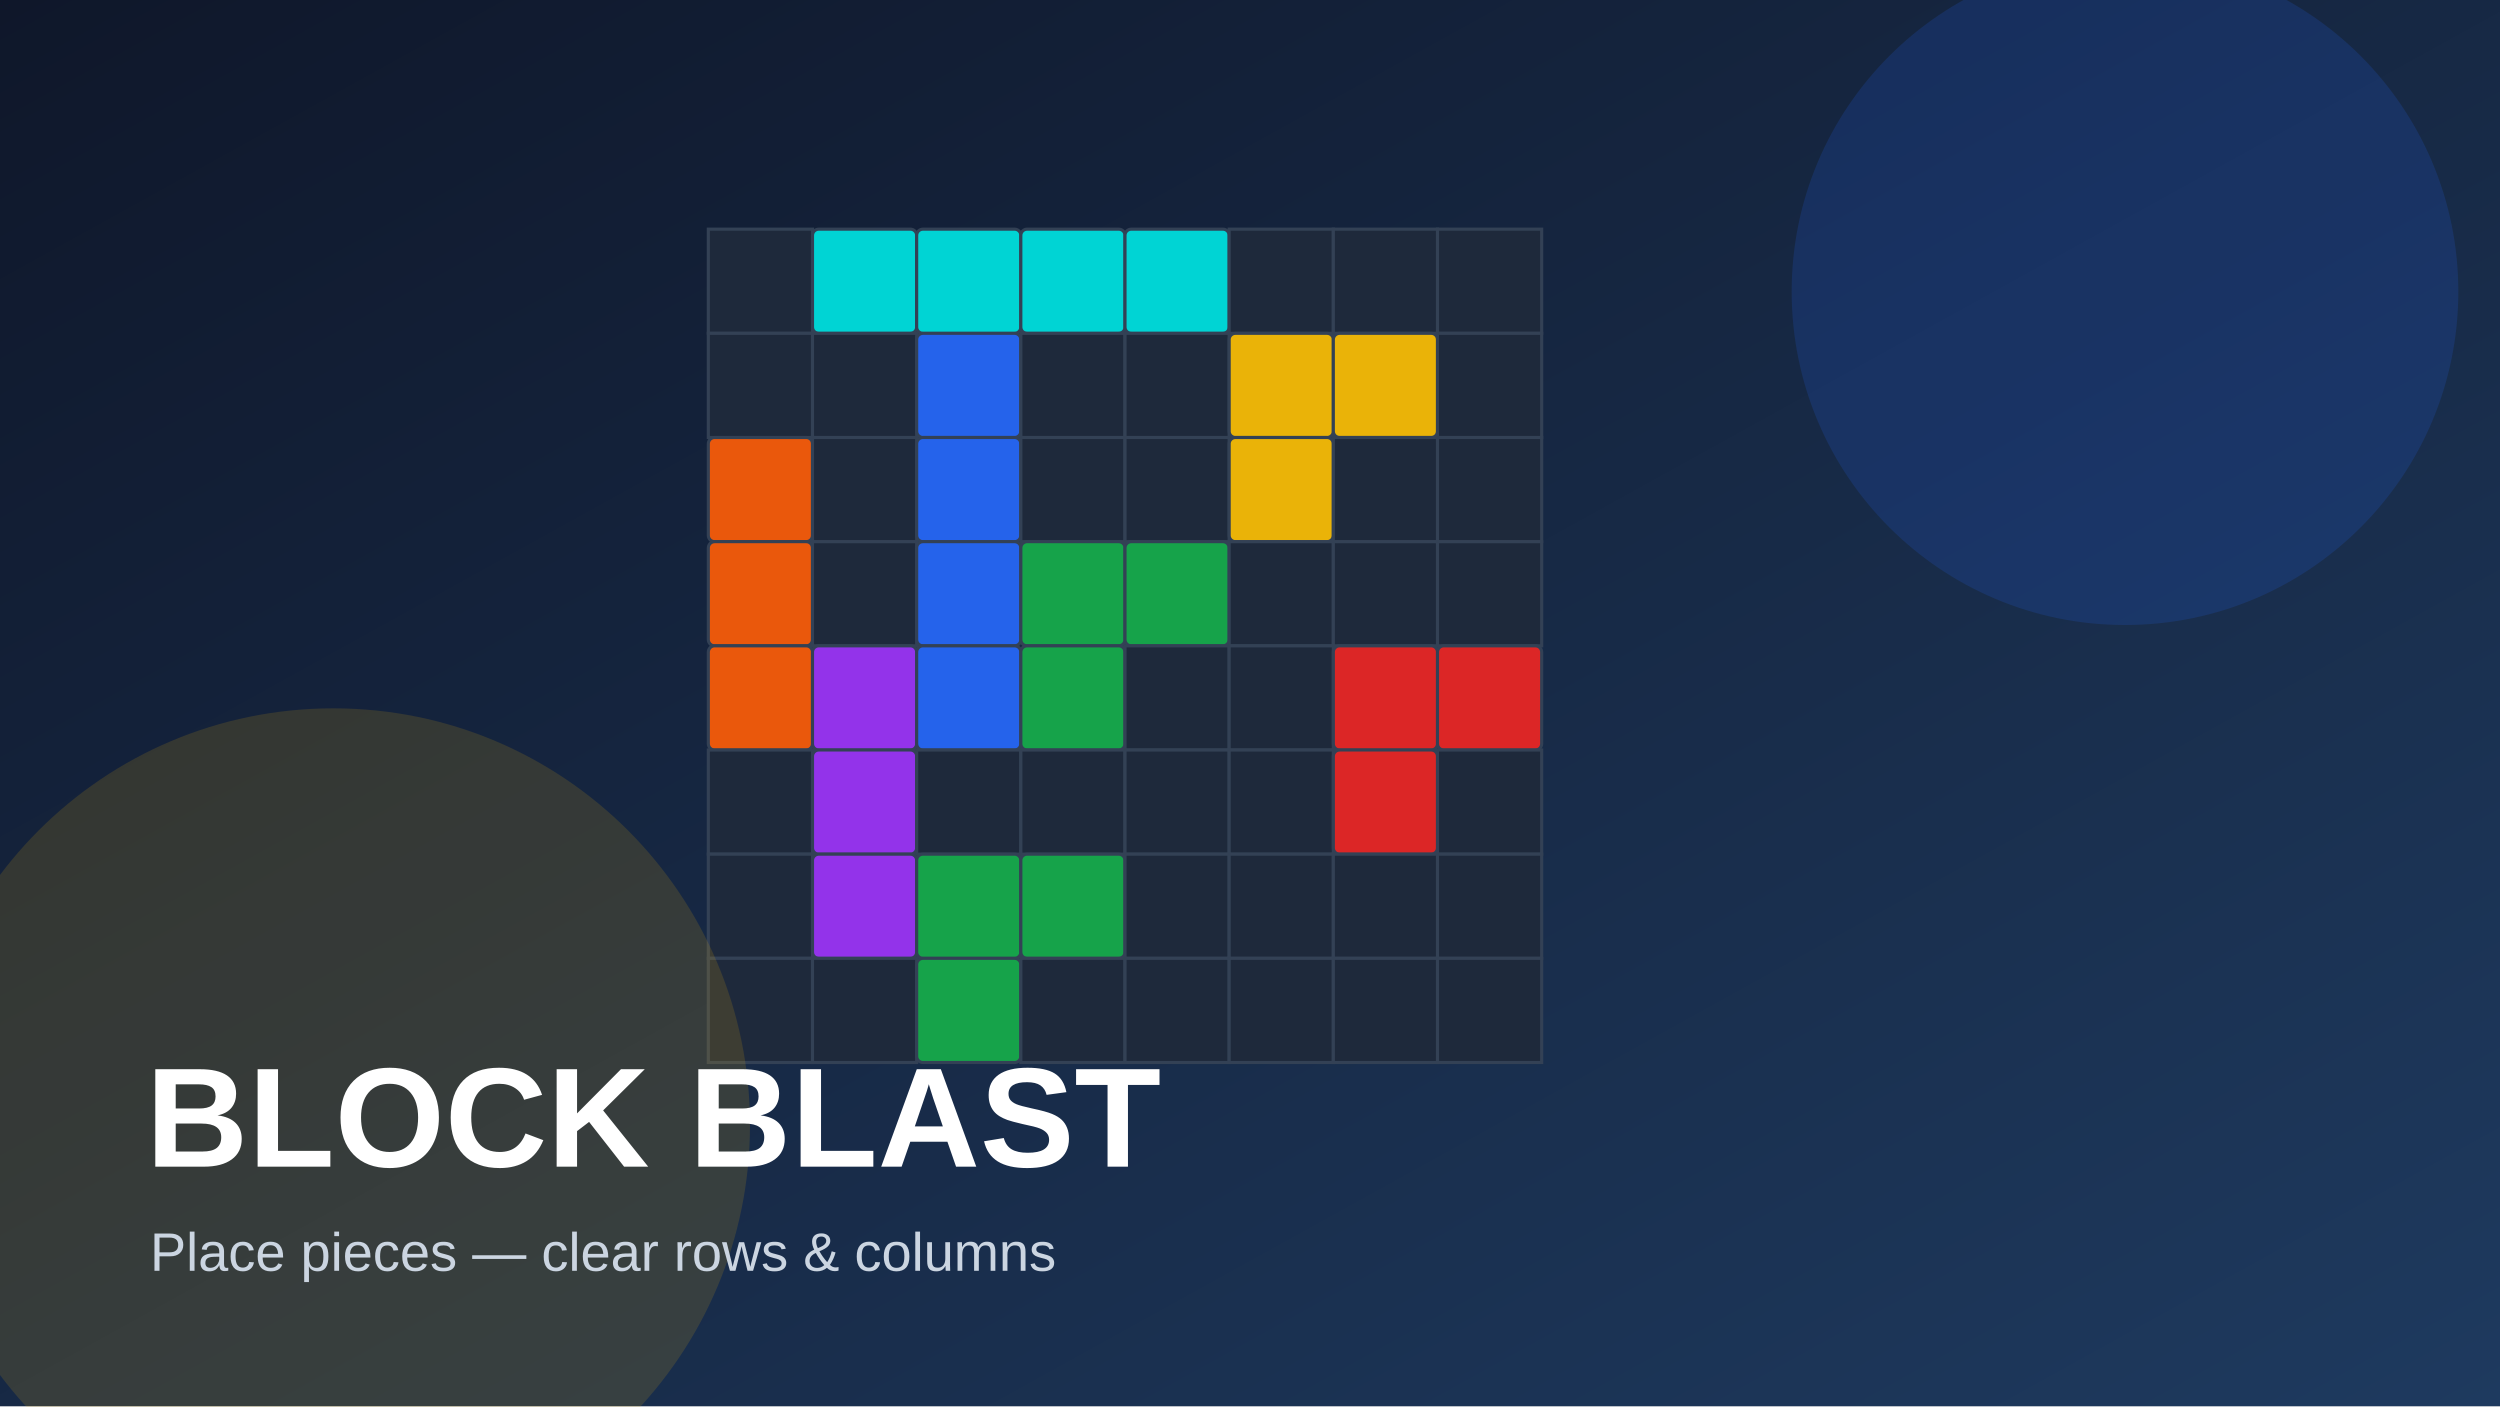
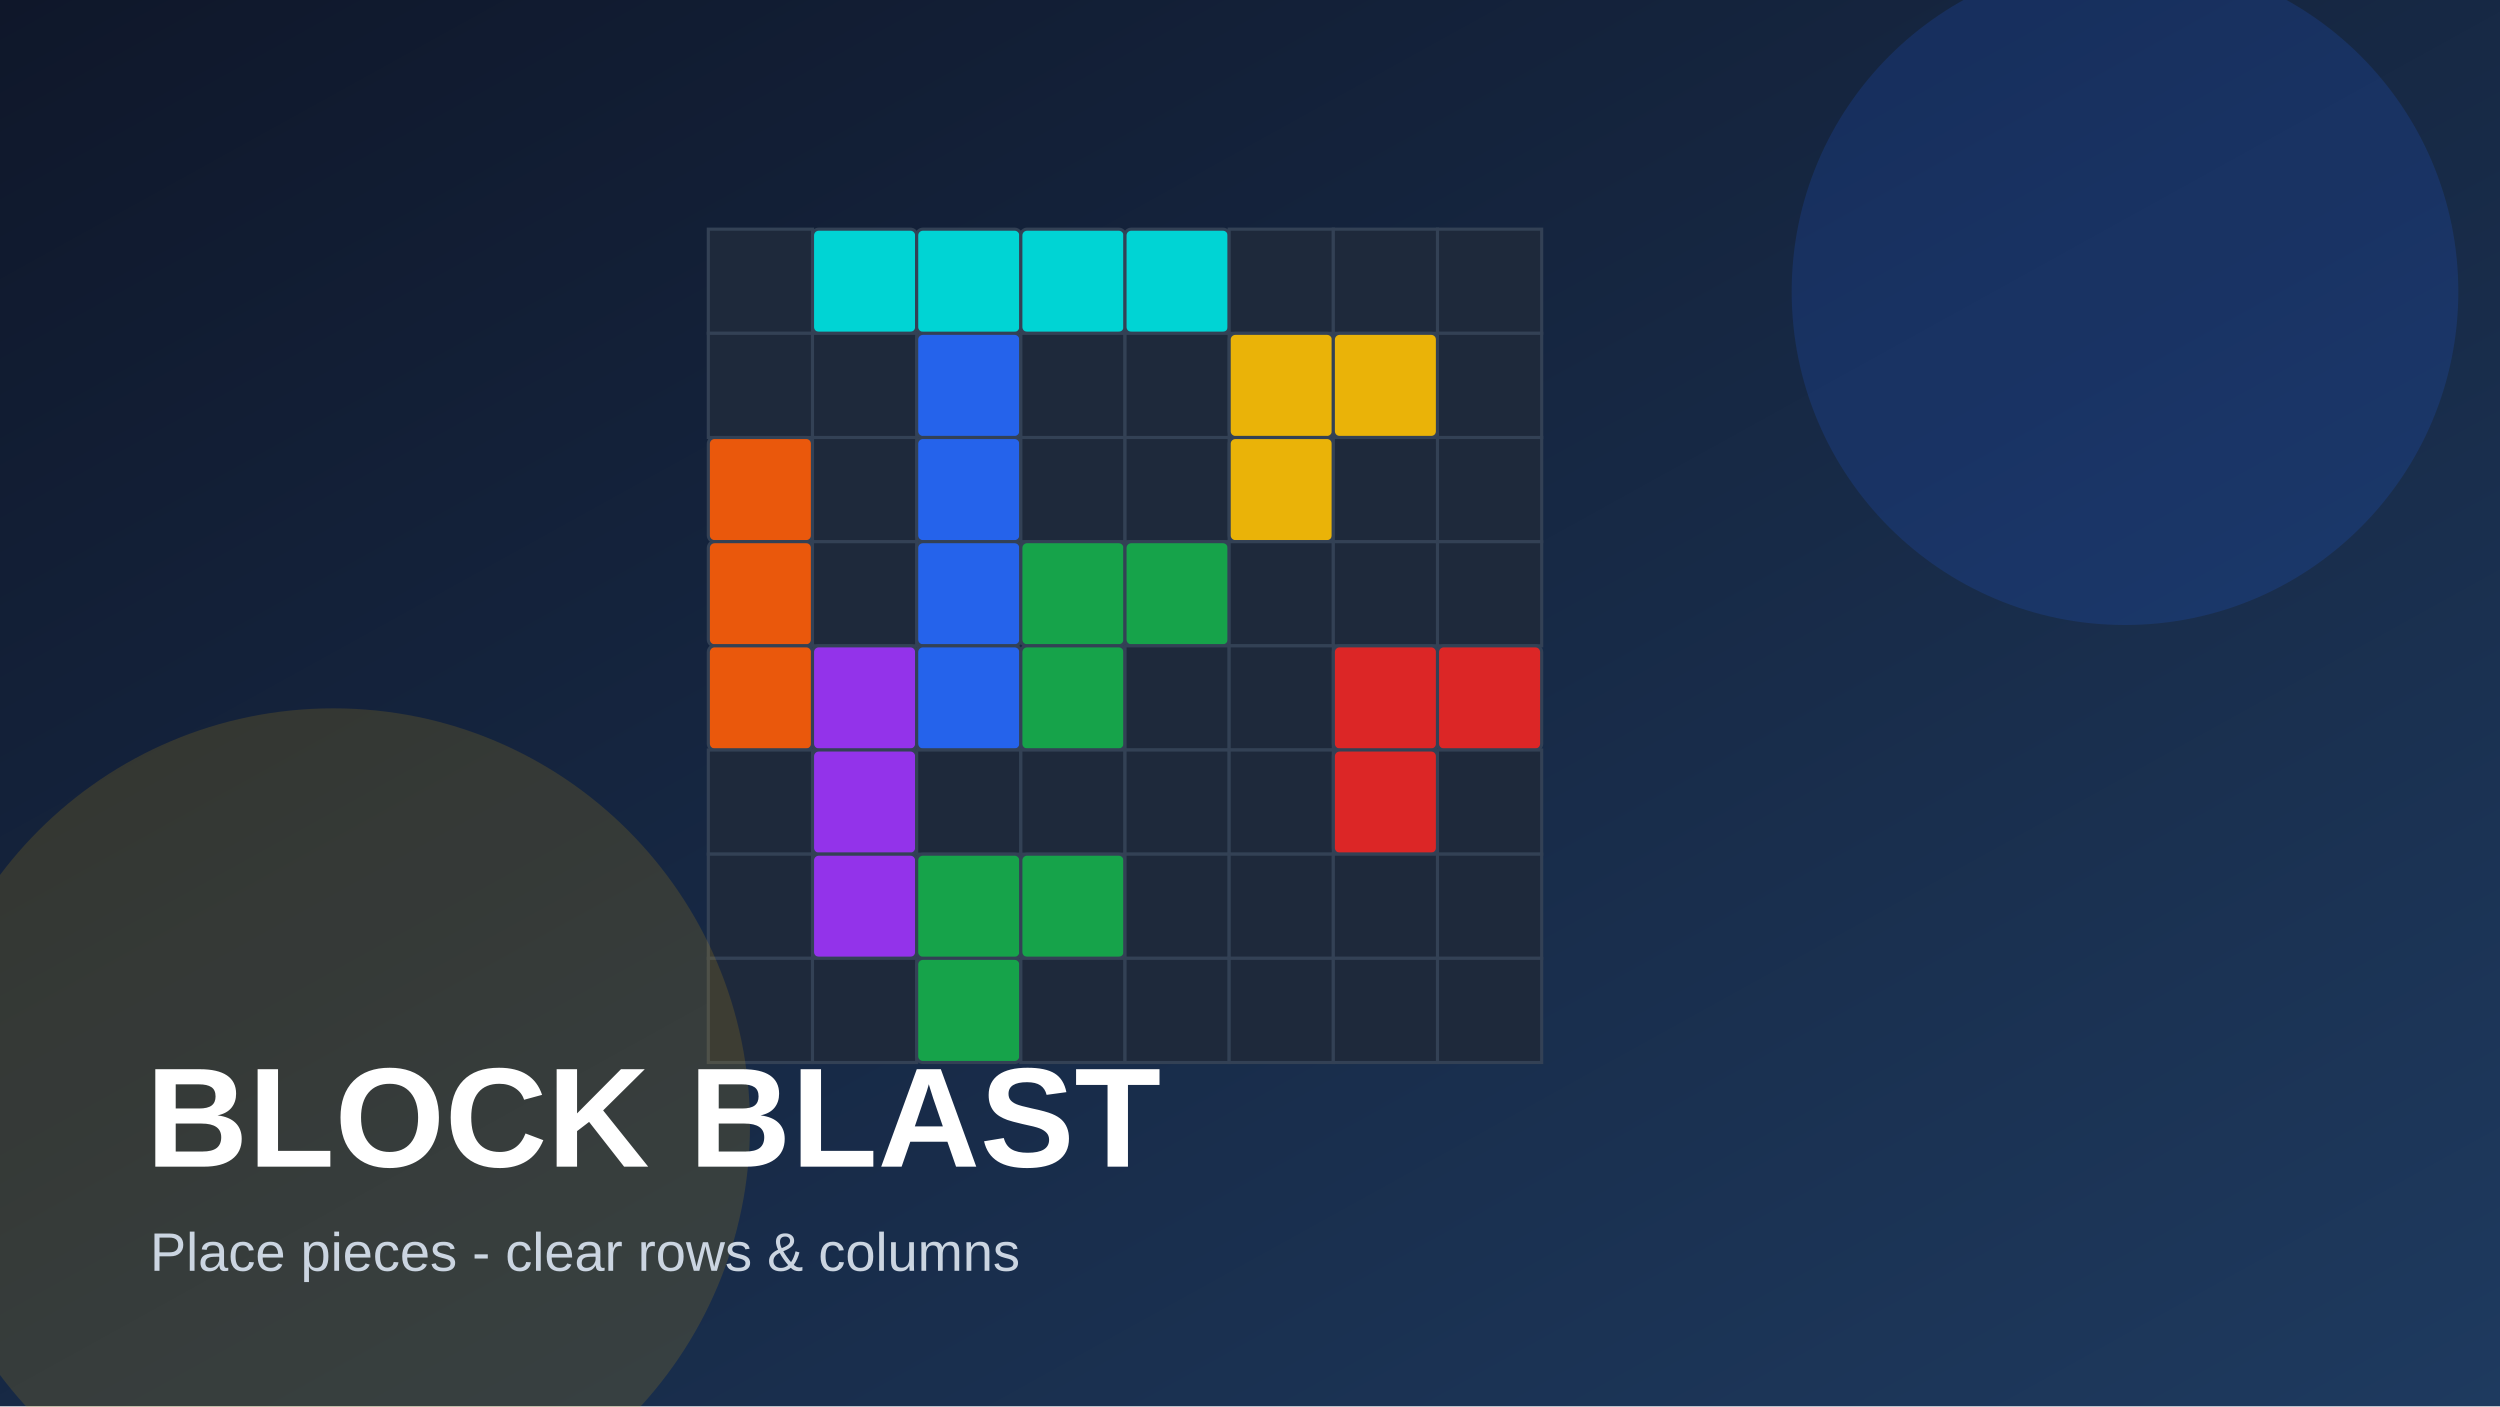
<svg xmlns="http://www.w3.org/2000/svg" viewBox="0 0 1200 675">
  <defs>
    <linearGradient id="g" x1="0" y1="0" x2="1" y2="1">
      <stop offset="0%" stop-color="#0f172a" />
      <stop offset="100%" stop-color="#1e3a5f" />
    </linearGradient>
  </defs>
  <rect width="1200" height="675" fill="url(#g)" />
  <g transform="translate(340, 110)">
    <rect x="0" y="0" width="50" height="50" fill="#1e293b" stroke="#334155" stroke-width="1.5" />
    <rect x="50" y="0" width="50" height="50" fill="#00d4d4" stroke="#334155" stroke-width="1.5" rx="3" />
    <rect x="100" y="0" width="50" height="50" fill="#00d4d4" stroke="#334155" stroke-width="1.5" rx="3" />
    <rect x="150" y="0" width="50" height="50" fill="#00d4d4" stroke="#334155" stroke-width="1.5" rx="3" />
    <rect x="200" y="0" width="50" height="50" fill="#00d4d4" stroke="#334155" stroke-width="1.5" rx="3" />
    <rect x="250" y="0" width="50" height="50" fill="#1e293b" stroke="#334155" stroke-width="1.5" />
    <rect x="300" y="0" width="50" height="50" fill="#1e293b" stroke="#334155" stroke-width="1.5" />
    <rect x="350" y="0" width="50" height="50" fill="#1e293b" stroke="#334155" stroke-width="1.5" />
    <rect x="0" y="50" width="50" height="50" fill="#1e293b" stroke="#334155" stroke-width="1.5" />
    <rect x="50" y="50" width="50" height="50" fill="#1e293b" stroke="#334155" stroke-width="1.5" />
    <rect x="100" y="50" width="50" height="50" fill="#2563eb" stroke="#334155" stroke-width="1.5" rx="3" />
    <rect x="150" y="50" width="50" height="50" fill="#1e293b" stroke="#334155" stroke-width="1.5" />
    <rect x="200" y="50" width="50" height="50" fill="#1e293b" stroke="#334155" stroke-width="1.5" />
    <rect x="250" y="50" width="50" height="50" fill="#eab308" stroke="#334155" stroke-width="1.5" rx="3" />
    <rect x="300" y="50" width="50" height="50" fill="#eab308" stroke="#334155" stroke-width="1.5" rx="3" />
    <rect x="350" y="50" width="50" height="50" fill="#1e293b" stroke="#334155" stroke-width="1.5" />
    <rect x="0" y="100" width="50" height="50" fill="#ea580c" stroke="#334155" stroke-width="1.5" rx="3" />
    <rect x="50" y="100" width="50" height="50" fill="#1e293b" stroke="#334155" stroke-width="1.5" />
    <rect x="100" y="100" width="50" height="50" fill="#2563eb" stroke="#334155" stroke-width="1.5" rx="3" />
    <rect x="150" y="100" width="50" height="50" fill="#1e293b" stroke="#334155" stroke-width="1.5" />
    <rect x="200" y="100" width="50" height="50" fill="#1e293b" stroke="#334155" stroke-width="1.5" />
    <rect x="250" y="100" width="50" height="50" fill="#eab308" stroke="#334155" stroke-width="1.5" rx="3" />
    <rect x="300" y="100" width="50" height="50" fill="#1e293b" stroke="#334155" stroke-width="1.5" />
    <rect x="350" y="100" width="50" height="50" fill="#1e293b" stroke="#334155" stroke-width="1.5" />
    <rect x="0" y="150" width="50" height="50" fill="#ea580c" stroke="#334155" stroke-width="1.5" rx="3" />
    <rect x="50" y="150" width="50" height="50" fill="#1e293b" stroke="#334155" stroke-width="1.5" />
    <rect x="100" y="150" width="50" height="50" fill="#2563eb" stroke="#334155" stroke-width="1.5" rx="3" />
    <rect x="150" y="150" width="50" height="50" fill="#16a34a" stroke="#334155" stroke-width="1.5" rx="3" />
    <rect x="200" y="150" width="50" height="50" fill="#16a34a" stroke="#334155" stroke-width="1.5" rx="3" />
    <rect x="250" y="150" width="50" height="50" fill="#1e293b" stroke="#334155" stroke-width="1.5" />
    <rect x="300" y="150" width="50" height="50" fill="#1e293b" stroke="#334155" stroke-width="1.5" />
    <rect x="350" y="150" width="50" height="50" fill="#1e293b" stroke="#334155" stroke-width="1.5" />
    <rect x="0" y="200" width="50" height="50" fill="#ea580c" stroke="#334155" stroke-width="1.5" rx="3" />
    <rect x="50" y="200" width="50" height="50" fill="#9333ea" stroke="#334155" stroke-width="1.5" rx="3" />
    <rect x="100" y="200" width="50" height="50" fill="#2563eb" stroke="#334155" stroke-width="1.5" rx="3" />
    <rect x="150" y="200" width="50" height="50" fill="#16a34a" stroke="#334155" stroke-width="1.5" rx="3" />
    <rect x="200" y="200" width="50" height="50" fill="#1e293b" stroke="#334155" stroke-width="1.5" />
    <rect x="250" y="200" width="50" height="50" fill="#1e293b" stroke="#334155" stroke-width="1.5" />
    <rect x="300" y="200" width="50" height="50" fill="#dc2626" stroke="#334155" stroke-width="1.5" rx="3" />
    <rect x="350" y="200" width="50" height="50" fill="#dc2626" stroke="#334155" stroke-width="1.5" rx="3" />
    <rect x="0" y="250" width="50" height="50" fill="#1e293b" stroke="#334155" stroke-width="1.5" />
    <rect x="50" y="250" width="50" height="50" fill="#9333ea" stroke="#334155" stroke-width="1.5" rx="3" />
    <rect x="100" y="250" width="50" height="50" fill="#1e293b" stroke="#334155" stroke-width="1.5" />
    <rect x="150" y="250" width="50" height="50" fill="#1e293b" stroke="#334155" stroke-width="1.5" />
    <rect x="200" y="250" width="50" height="50" fill="#1e293b" stroke="#334155" stroke-width="1.5" />
    <rect x="250" y="250" width="50" height="50" fill="#1e293b" stroke="#334155" stroke-width="1.5" />
    <rect x="300" y="250" width="50" height="50" fill="#dc2626" stroke="#334155" stroke-width="1.5" rx="3" />
    <rect x="350" y="250" width="50" height="50" fill="#1e293b" stroke="#334155" stroke-width="1.5" />
    <rect x="0" y="300" width="50" height="50" fill="#1e293b" stroke="#334155" stroke-width="1.5" />
    <rect x="50" y="300" width="50" height="50" fill="#9333ea" stroke="#334155" stroke-width="1.5" rx="3" />
    <rect x="100" y="300" width="50" height="50" fill="#16a34a" stroke="#334155" stroke-width="1.5" rx="3" />
    <rect x="150" y="300" width="50" height="50" fill="#16a34a" stroke="#334155" stroke-width="1.5" rx="3" />
    <rect x="200" y="300" width="50" height="50" fill="#1e293b" stroke="#334155" stroke-width="1.5" />
    <rect x="250" y="300" width="50" height="50" fill="#1e293b" stroke="#334155" stroke-width="1.5" />
    <rect x="300" y="300" width="50" height="50" fill="#1e293b" stroke="#334155" stroke-width="1.5" />
    <rect x="350" y="300" width="50" height="50" fill="#1e293b" stroke="#334155" stroke-width="1.5" />
    <rect x="0" y="350" width="50" height="50" fill="#1e293b" stroke="#334155" stroke-width="1.5" />
    <rect x="50" y="350" width="50" height="50" fill="#1e293b" stroke="#334155" stroke-width="1.5" />
    <rect x="100" y="350" width="50" height="50" fill="#16a34a" stroke="#334155" stroke-width="1.5" rx="3" />
    <rect x="150" y="350" width="50" height="50" fill="#1e293b" stroke="#334155" stroke-width="1.5" />
    <rect x="200" y="350" width="50" height="50" fill="#1e293b" stroke="#334155" stroke-width="1.5" />
    <rect x="250" y="350" width="50" height="50" fill="#1e293b" stroke="#334155" stroke-width="1.5" />
    <rect x="300" y="350" width="50" height="50" fill="#1e293b" stroke="#334155" stroke-width="1.5" />
    <rect x="350" y="350" width="50" height="50" fill="#1e293b" stroke="#334155" stroke-width="1.5" />
  </g>
  <circle cx="1020" cy="140" r="160" fill="rgba(37,99,235,0.18)" />
  <circle cx="160" cy="540" r="200" fill="rgba(234,179,8,0.15)" />
  <text x="70" y="560" fill="#ffffff" font-family="Segoe UI, Arial, sans-serif" font-size="68" font-weight="700">BLOCK BLAST</text>
-   <text x="72" y="610" fill="#cbd5e1" font-family="Segoe UI, Arial, sans-serif" font-size="26">Place pieces — clear rows &amp; columns</text>
+   <text x="72" y="610" fill="#cbd5e1" font-family="Segoe UI, Arial, sans-serif" font-size="26">Place pieces - clear rows &amp; columns</text>
</svg>
